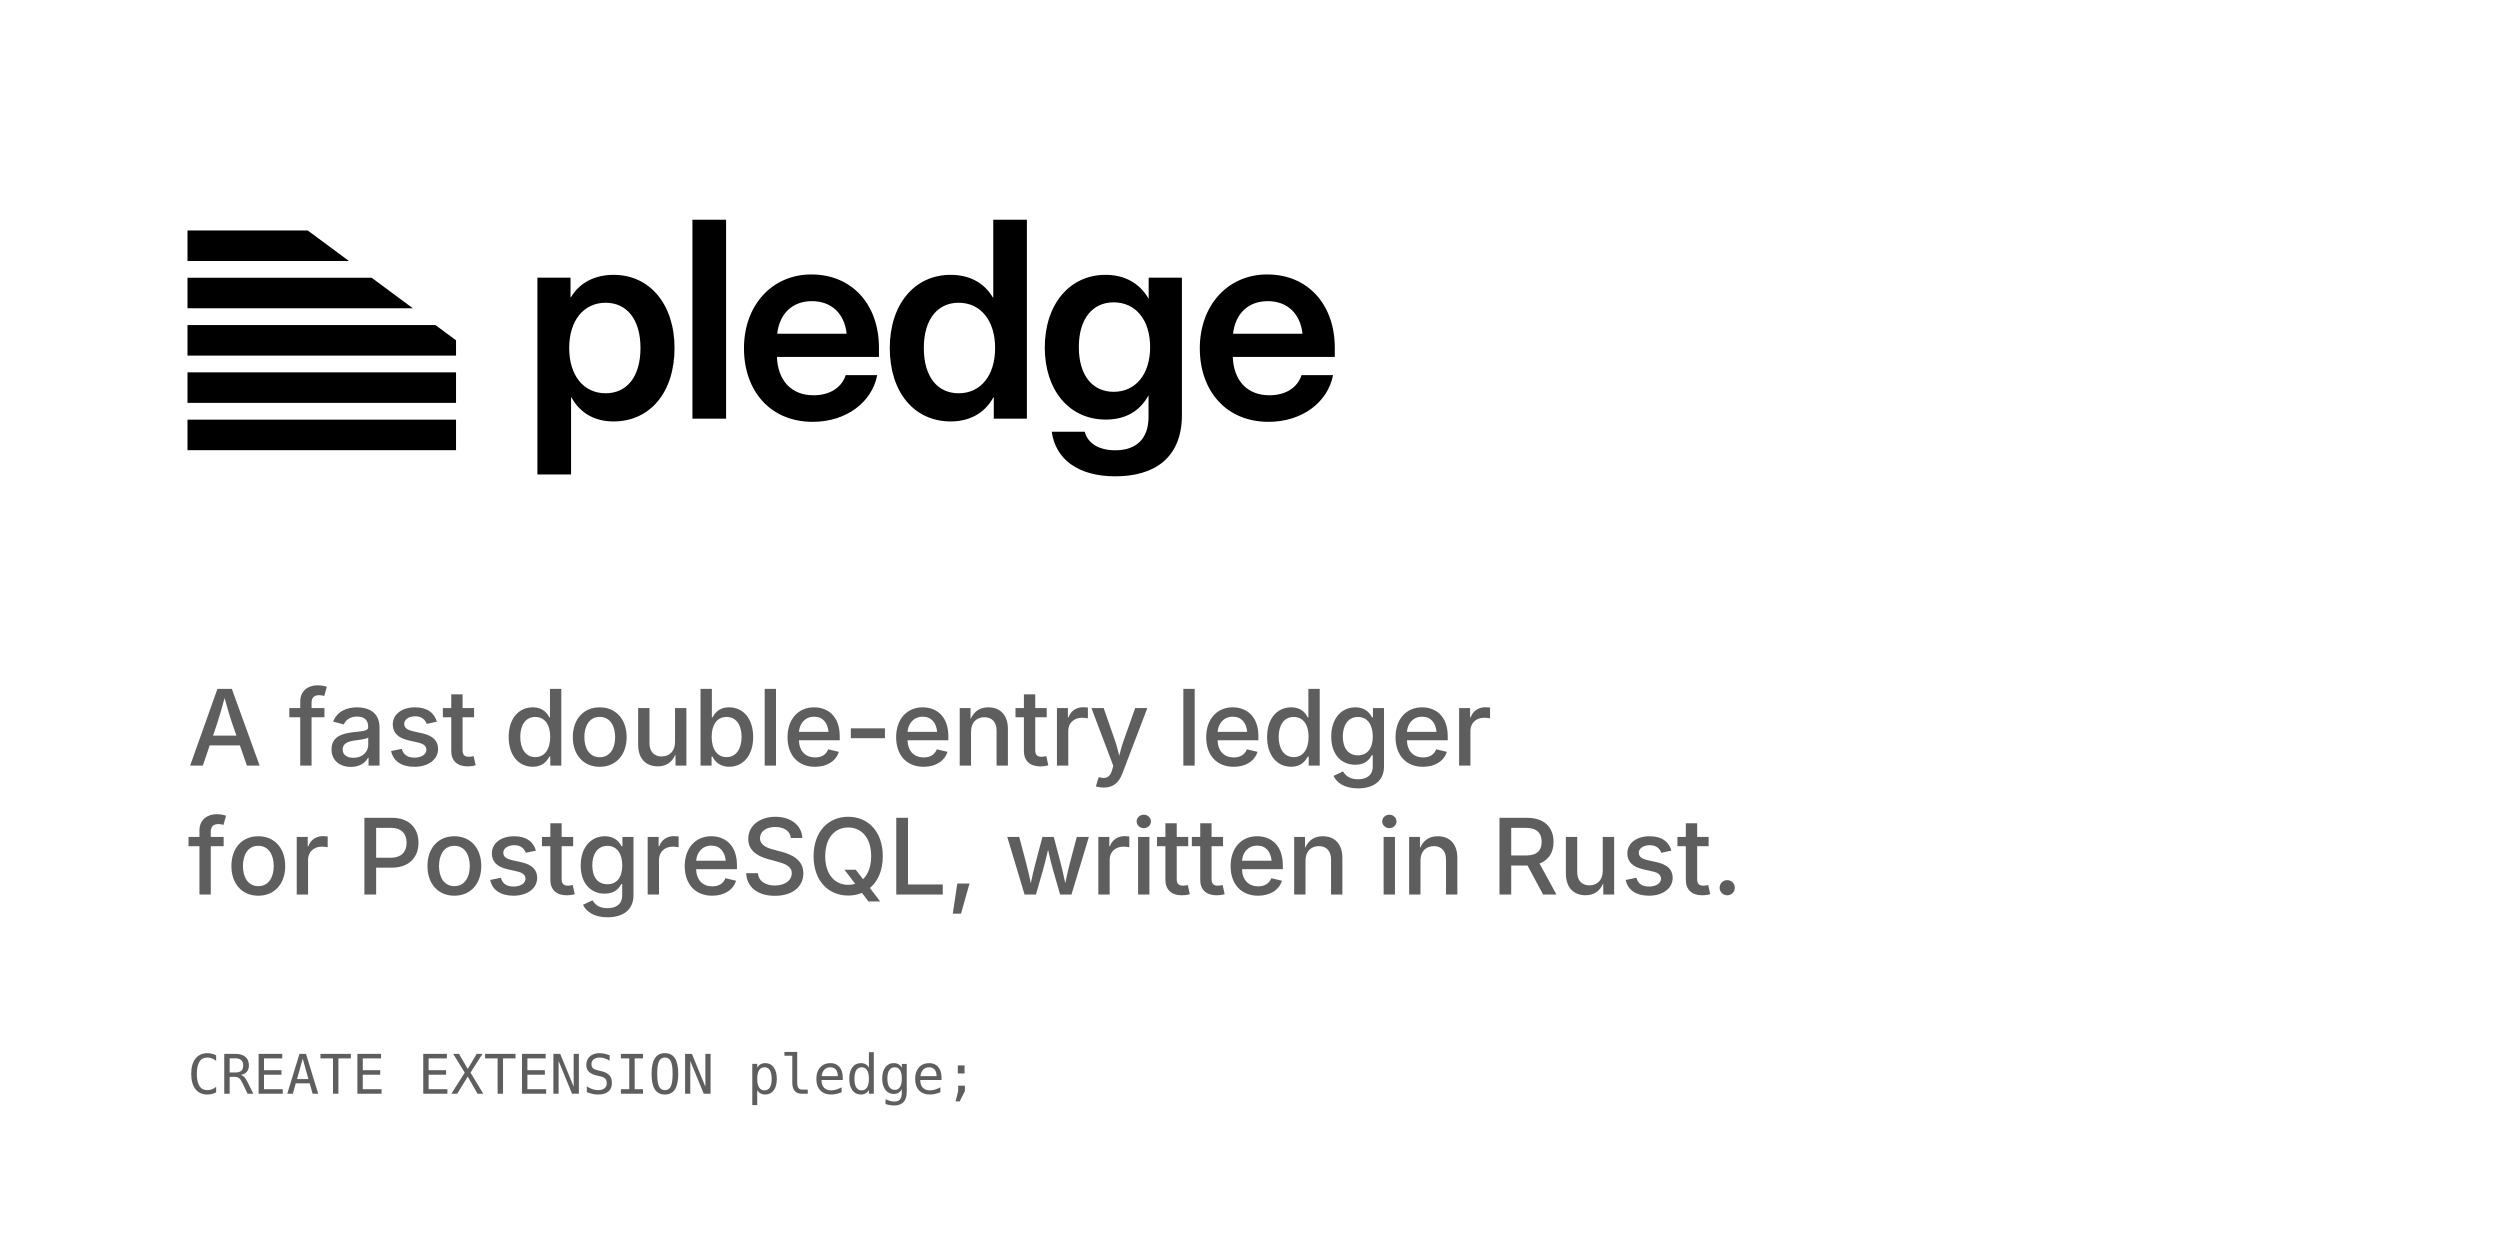
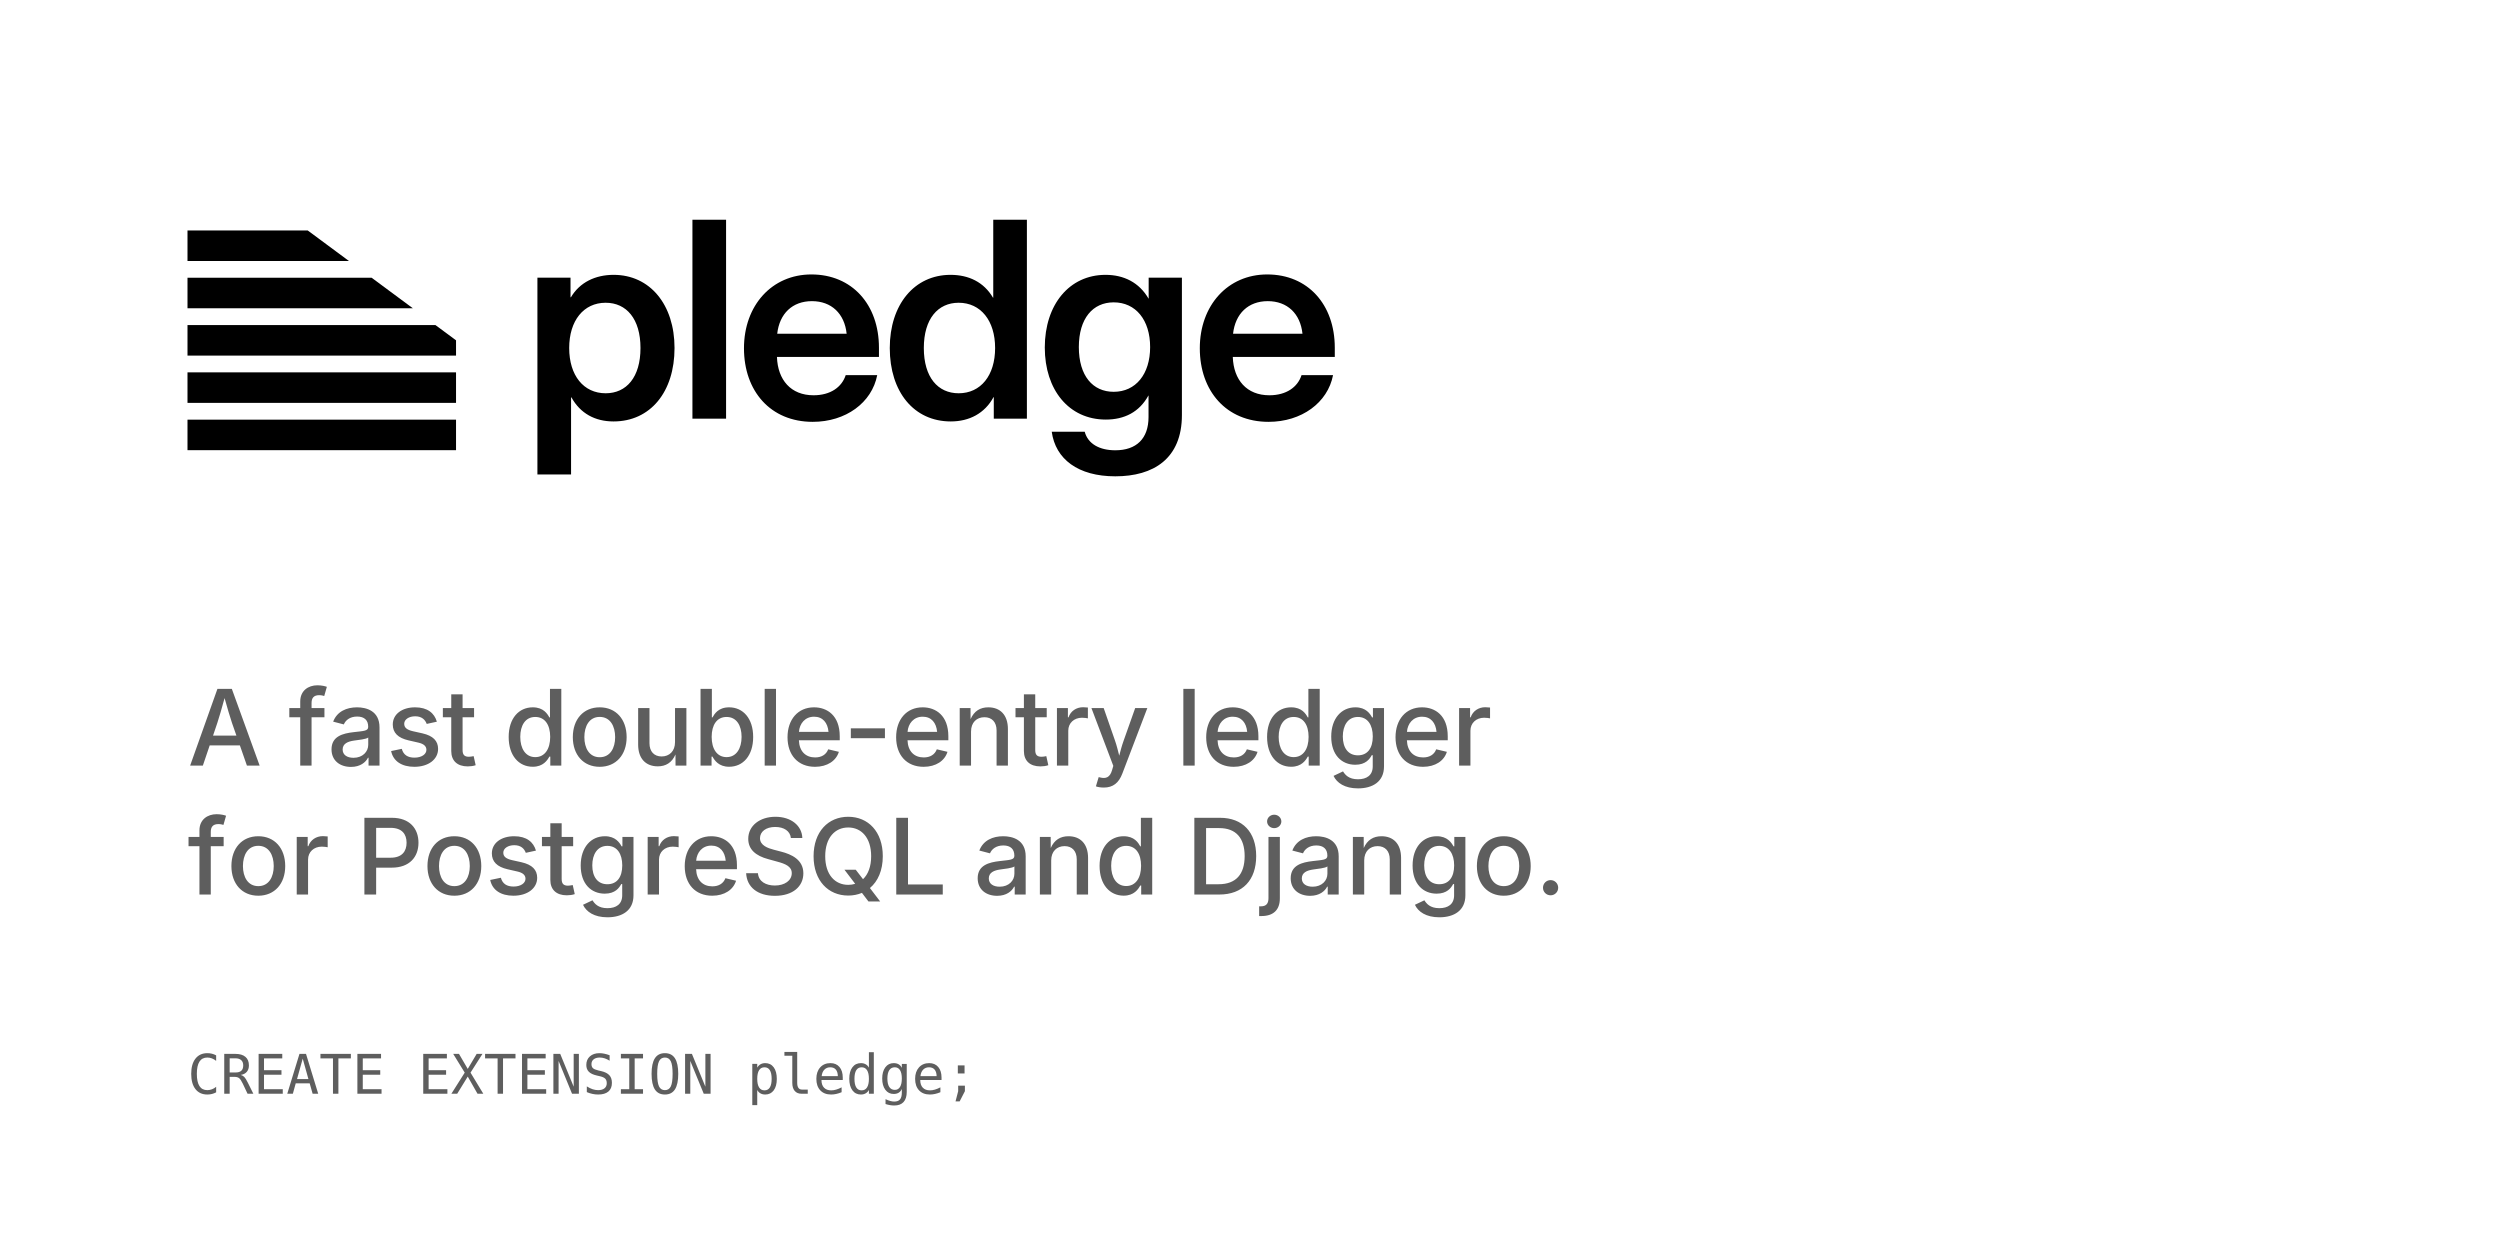
<svg xmlns="http://www.w3.org/2000/svg" viewBox="0 0 1280 640" width="1280" height="640">
  <rect width="1280" height="640" fill="#fff" />
  <g transform="translate(64.75 74.25) scale(0.7812)" fill="#000">
    <polygon points="40,56.0 118.8,56.0 145.8,76.0 40,76.0" />
    <polygon points="40,87.0 160.7,87.0 187.7,107.0 40,107.0" />
    <polygon points="40,118.0 202.5,118.0 216,128.0 216,138.0 40,138.0" />
    <polygon points="40,149.0 216.0,149.0 216.0,169.0 40,169.0" />
    <polygon points="40,180.0 216.0,180.0 216.0,200.0 40,200.0" />
  </g>
  <path fill="#000" d="M275.156 242.918H292.383V203.475H292.588C297.1 211.678 304.688 215.779 314.121 215.779C332.988 215.779 345.361 200.672 345.361 178.182C345.361 155.965 332.783 140.721 314.189 140.721C304.824 140.721 296.826 144.549 292.314 152.205H292.109V142.156H275.156ZM310.088 201.355C298.809 201.355 291.426 192.264 291.426 178.182C291.426 164.168 298.809 155.008 310.088 155.008C320.752 155.008 327.93 163.279 327.93 178.182C327.93 193.152 320.752 201.355 310.088 201.355Z M371.751 112.488H354.524V214.344H371.751Z M416.119 215.984C433.004 215.984 446.402 206.209 449.136 192.059H433.004C431.021 198.211 425.211 202.381 416.529 202.381C404.908 202.381 398.209 194.52 397.798 182.762H450.025V178.045C450.025 155.896 436.216 140.516 415.435 140.516C395.201 140.516 380.914 156.375 380.914 178.318C380.914 200.193 394.449 215.984 416.119 215.984ZM397.935 170.867C399.097 160.545 405.728 154.188 415.709 154.188C425.689 154.188 432.388 160.545 433.482 170.867Z M486.805 215.779C496.239 215.779 504.168 211.678 508.68 203.338H508.817V214.344H525.77V112.488H508.543V152.41H508.407C503.758 144.48 496.034 140.721 486.668 140.721C468.143 140.721 455.565 155.965 455.565 178.182C455.565 200.672 467.938 215.779 486.805 215.779ZM490.838 201.355C480.174 201.355 472.996 193.152 472.996 178.182C472.996 163.279 480.174 155.008 490.838 155.008C502.118 155.008 509.5 164.168 509.5 178.182C509.5 192.264 502.118 201.355 490.838 201.355Z M571.027 243.875C590.577 243.875 605.138 234.852 605.138 212.498V142.156H588.116V152.889H588.048C583.263 144.617 575.402 140.721 566.036 140.721C547.511 140.721 534.933 155.965 534.933 177.908C534.933 199.646 547.306 214.822 566.173 214.822C575.675 214.822 583.331 210.994 587.98 202.518H588.048V213.523C588.048 224.598 581.827 230.545 571.027 230.545C562.96 230.545 557.013 227.264 555.372 221.043H538.487C540.402 235.057 551.954 243.875 571.027 243.875ZM570.206 200.604C559.542 200.604 552.364 192.469 552.364 177.703C552.364 163.006 559.542 154.803 570.206 154.803C581.486 154.803 588.868 163.826 588.868 177.703C588.868 191.58 581.486 200.604 570.206 200.604Z M649.506 215.984C666.391 215.984 679.789 206.209 682.523 192.059H666.391C664.408 198.211 658.598 202.381 649.916 202.381C638.295 202.381 631.596 194.52 631.186 182.762H683.412V178.045C683.412 155.896 669.604 140.516 648.822 140.516C628.588 140.516 614.301 156.375 614.301 178.318C614.301 200.193 627.836 215.984 649.506 215.984ZM631.322 170.867C632.484 160.545 639.115 154.188 649.096 154.188C659.076 154.188 665.775 160.545 666.869 170.867Z" />
-   <path fill="#5e5e5e" d="M97.345 392.0H103.857L107.364 381.638H122.815L126.428 392.0H132.94L118.702 352.713H111.319ZM109.078 376.628 111.267 370.142C112.242 367.136 113.455 363.049 114.984 357.433C116.54 362.996 117.727 367.004 118.781 370.142L121.049 376.628Z  M166.111 362.521H159.52V359.938C159.52 357.354 160.653 355.93 163.422 355.93C164.635 355.93 165.452 356.193 166.006 356.352L167.351 351.658C166.56 351.368 164.819 350.867 162.499 350.867C157.832 350.867 153.719 353.636 153.719 359.146V362.521H148.129V367.241H153.719V392.0H159.52V367.241H166.111Z M179.704 392.659C184.477 392.659 187.272 390.26 188.405 387.966H188.695V392.0H194.312V372.436C194.312 363.919 187.535 362.152 182.789 362.152C177.542 362.152 172.585 364.209 170.581 369.482L176.039 370.906C176.857 368.902 179.019 366.872 182.868 366.872C186.56 366.872 188.511 368.771 188.511 372.04V372.198C188.511 374.281 186.27 374.255 181.075 374.861C175.512 375.494 169.737 376.971 169.737 383.668C169.737 389.469 174.088 392.659 179.704 392.659ZM180.996 387.992C177.753 387.992 175.433 386.542 175.433 383.747C175.433 380.715 178.122 379.607 181.392 379.159C183.185 378.922 187.667 378.447 188.537 377.604V381.374C188.537 384.828 185.716 387.992 180.996 387.992Z M212.15 392.606C219.348 392.606 224.305 388.81 224.305 383.431C224.305 379.344 221.721 376.707 216.263 375.468L211.517 374.413C208.274 373.675 206.955 372.515 206.955 370.563C206.955 368.349 209.381 366.74 212.571 366.74C216.052 366.74 217.713 368.586 218.478 370.643L223.672 369.509C222.406 365.132 218.9 362.152 212.519 362.152C205.848 362.152 201.102 365.659 201.102 370.933C201.102 375.151 203.738 377.841 209.223 379.08L214.18 380.214C216.975 380.847 218.319 382.06 218.319 383.932C218.319 386.12 215.946 387.913 212.202 387.913C208.775 387.913 206.533 386.489 205.716 383.404L200.258 384.538C201.313 389.759 205.742 392.606 212.15 392.606Z M242.723 362.521H236.843V355.508H231.042V362.521H226.744V367.241H231.042V384.512C231.042 389.521 234.127 392.396 239.48 392.396C240.824 392.396 242.301 392.211 243.54 391.789L242.512 387.148C241.8 387.307 240.666 387.465 240.06 387.465C237.766 387.465 236.843 386.41 236.843 384.037V367.241H242.723Z  M272.783 392.58C278.109 392.58 280.244 389.258 281.273 387.386H281.747V392.0H287.39V352.713H281.589V367.32H281.273C280.271 365.501 278.267 362.152 272.783 362.152C265.69 362.152 260.443 367.742 260.443 377.34C260.443 386.858 265.611 392.58 272.783 392.58ZM274.048 387.649C269.012 387.649 266.375 383.141 266.375 377.287C266.375 371.486 268.933 367.083 274.048 367.083C279.032 367.083 281.695 371.17 281.695 377.287C281.695 383.431 278.979 387.649 274.048 387.649Z M307.047 392.606C315.353 392.606 320.837 386.516 320.837 377.419C320.837 368.243 315.353 362.152 307.047 362.152C298.742 362.152 293.284 368.243 293.284 377.419C293.284 386.516 298.742 392.606 307.047 392.606ZM307.047 387.702C301.721 387.702 299.19 383.009 299.19 377.419C299.19 371.75 301.721 367.057 307.047 367.057C312.426 367.057 314.957 371.776 314.957 377.419C314.957 383.009 312.426 387.702 307.047 387.702Z M336.777 392.369C340.837 392.369 344.001 390.55 345.847 386.278L345.873 392.0H351.437V362.521H345.61V379.977C345.61 384.644 342.683 387.307 338.754 387.307C334.905 387.307 332.532 384.775 332.532 380.53V362.521H326.731V381.242C326.731 388.52 330.765 392.369 336.777 392.369Z M373.309 392.58C380.481 392.58 385.622 386.858 385.622 377.34C385.622 367.742 380.375 362.152 373.309 362.152C367.798 362.152 365.821 365.501 364.792 367.32H364.476V352.713H358.675V392.0H364.318V387.386H364.792C365.821 389.258 367.956 392.58 373.309 392.58ZM372.017 387.649C367.113 387.649 364.371 383.431 364.371 377.287C364.371 371.17 367.034 367.083 372.017 367.083C377.132 367.083 379.69 371.486 379.69 377.287C379.69 383.141 377.053 387.649 372.017 387.649Z M397.317 352.713H391.516V392.0H397.317Z M417.291 392.606C423.592 392.606 428.101 389.521 429.499 384.934L424.041 383.642C423.012 386.384 420.586 387.808 417.343 387.808C412.518 387.808 409.249 384.723 409.038 379.027H429.947V376.971C429.947 366.345 423.513 362.152 416.79 362.152C408.537 362.152 403.21 368.401 403.21 377.472C403.21 386.621 408.589 392.606 417.291 392.606ZM409.064 374.703C409.38 370.458 412.175 366.951 416.816 366.951C421.272 366.951 423.777 370.062 424.199 374.703Z M453.084 372.91H435.629V377.946H453.084Z M472.9 392.606C479.202 392.606 483.711 389.521 485.108 384.934L479.65 383.642C478.622 386.384 476.196 387.808 472.953 387.808C468.128 387.808 464.858 384.723 464.647 379.027H485.556V376.971C485.556 366.345 479.123 362.152 472.399 362.152C464.146 362.152 458.82 368.401 458.82 377.472C458.82 386.621 464.199 392.606 472.9 392.606ZM464.673 374.703C464.99 370.458 467.785 366.951 472.425 366.951C476.881 366.951 479.386 370.062 479.808 374.703Z M497.171 374.545C497.171 369.878 500.072 367.215 504.027 367.215C507.877 367.215 510.25 369.746 510.25 373.991V392.0H516.05V373.279C516.05 366.002 512.043 362.152 506.031 362.152C501.865 362.152 498.78 364.024 496.934 368.19L496.908 362.521H491.371V392.0H497.171Z M535.919 362.521H530.039V355.508H524.238V362.521H519.94V367.241H524.238V384.512C524.238 389.521 527.323 392.396 532.675 392.396C534.02 392.396 535.497 392.211 536.736 391.789L535.708 387.148C534.996 387.307 533.862 387.465 533.256 387.465C530.962 387.465 530.039 386.41 530.039 384.037V367.241H535.919Z M541.153 392.0H546.954V374.097C546.954 370.221 549.907 367.479 553.967 367.479C555.18 367.479 556.578 367.689 557 367.795V362.258C556.393 362.179 555.286 362.1 554.548 362.1C551.093 362.1 548.167 364.051 547.086 367.268H546.769V362.521H541.153Z M561.1 402.6C561.812 402.916 563.342 403.232 565.161 403.232C569.907 403.232 572.834 400.807 574.627 396.087L587.441 362.521H581.218L575.286 379.265C574.363 381.822 573.704 384.38 573.045 386.911C572.412 384.38 571.805 381.849 570.909 379.265L565.082 362.521H558.806L570.012 392.132L569.38 394.294C568.299 398.091 566.189 398.829 563.183 398.038L562.524 397.88Z  M611.674 352.713H605.873V392.0H611.674Z M631.647 392.606C637.949 392.606 642.458 389.521 643.855 384.934L638.397 383.642C637.369 386.384 634.943 387.808 631.7 387.808C626.875 387.808 623.605 384.723 623.394 379.027H644.304V376.971C644.304 366.345 637.87 362.152 631.146 362.152C622.893 362.152 617.567 368.401 617.567 377.472C617.567 386.621 622.946 392.606 631.647 392.606ZM623.421 374.703C623.737 370.458 626.532 366.951 631.173 366.951C635.629 366.951 638.134 370.062 638.556 374.703Z M661.087 392.58C666.413 392.58 668.549 389.258 669.577 387.386H670.052V392.0H675.694V352.713H669.893V367.32H669.577C668.575 365.501 666.571 362.152 661.087 362.152C653.994 362.152 648.747 367.742 648.747 377.34C648.747 386.858 653.915 392.58 661.087 392.58ZM662.352 387.649C657.316 387.649 654.68 383.141 654.68 377.287C654.68 371.486 657.237 367.083 662.352 367.083C667.336 367.083 669.999 371.17 669.999 377.287C669.999 383.431 667.283 387.649 662.352 387.649Z M695.299 403.654C702.84 403.654 708.614 400.174 708.614 392.422V362.521H702.945V367.32H702.523C701.495 365.475 699.412 362.152 693.98 362.152C686.888 362.152 681.588 367.742 681.588 377.155C681.588 386.568 686.967 391.552 693.901 391.552C699.28 391.552 701.31 388.572 702.339 386.647H702.84V392.396C702.84 396.931 699.755 398.987 695.272 398.987C690.526 398.987 688.681 396.641 687.626 394.953L682.774 397.247C684.435 400.807 688.47 403.654 695.299 403.654ZM695.246 386.727C690.184 386.727 687.52 382.824 687.52 377.076C687.52 371.46 690.104 367.083 695.246 367.083C700.229 367.083 702.866 371.17 702.866 377.076C702.866 383.114 700.15 386.727 695.246 386.727Z M728.588 392.606C734.89 392.606 739.398 389.521 740.796 384.934L735.338 383.642C734.31 386.384 731.884 387.808 728.641 387.808C723.815 387.808 720.546 384.723 720.335 379.027H741.244V376.971C741.244 366.345 734.811 362.152 728.087 362.152C719.834 362.152 714.508 368.401 714.508 377.472C714.508 386.621 719.887 392.606 728.588 392.606ZM720.361 374.703C720.678 370.458 723.473 366.951 728.113 366.951C732.569 366.951 735.074 370.062 735.496 374.703Z M747.059 392.0H752.859V374.097C752.859 370.221 755.813 367.479 759.873 367.479C761.086 367.479 762.483 367.689 762.905 367.795V362.258C762.299 362.179 761.191 362.1 760.453 362.1C756.999 362.1 754.072 364.051 752.991 367.268H752.675V362.521H747.059Z M114.51 428.521H107.918V425.938C107.918 423.354 109.052 421.93 111.82 421.93C113.033 421.93 113.851 422.193 114.404 422.352L115.749 417.658C114.958 417.368 113.218 416.867 110.897 416.867C106.23 416.867 102.117 419.636 102.117 425.146V428.521H96.527V433.241H102.117V458.0H107.918V433.241H114.51Z M132.242 458.606C140.548 458.606 146.032 452.516 146.032 443.419C146.032 434.243 140.548 428.152 132.242 428.152C123.937 428.152 118.479 434.243 118.479 443.419C118.479 452.516 123.937 458.606 132.242 458.606ZM132.242 453.702C126.916 453.702 124.385 449.009 124.385 443.419C124.385 437.75 126.916 433.057 132.242 433.057C137.621 433.057 140.152 437.776 140.152 443.419C140.152 449.009 137.621 453.702 132.242 453.702Z M151.926 458.0H157.727V440.097C157.727 436.221 160.68 433.479 164.74 433.479C165.953 433.479 167.351 433.689 167.773 433.795V428.258C167.166 428.179 166.059 428.1 165.32 428.1C161.866 428.1 158.94 430.051 157.858 433.268H157.542V428.521H151.926Z  M186.573 458.0H192.585V444.236H200.601C209.724 444.236 214.259 438.726 214.259 431.475C214.259 424.224 209.75 418.713 200.653 418.713H186.573ZM192.585 439.147V423.854H199.968C205.795 423.854 208.168 427.045 208.168 431.475C208.168 435.904 205.795 439.147 200.021 439.147Z M232.624 458.606C240.93 458.606 246.414 452.516 246.414 443.419C246.414 434.243 240.93 428.152 232.624 428.152C224.319 428.152 218.861 434.243 218.861 443.419C218.861 452.516 224.319 458.606 232.624 458.606ZM232.624 453.702C227.298 453.702 224.767 449.009 224.767 443.419C224.767 437.75 227.298 433.057 232.624 433.057C238.003 433.057 240.534 437.776 240.534 443.419C240.534 449.009 238.003 453.702 232.624 453.702Z M262.881 458.606C270.079 458.606 275.036 454.81 275.036 449.431C275.036 445.344 272.452 442.707 266.994 441.468L262.248 440.413C259.005 439.675 257.687 438.515 257.687 436.563C257.687 434.349 260.113 432.74 263.303 432.74C266.783 432.74 268.445 434.586 269.209 436.643L274.404 435.509C273.138 431.132 269.631 428.152 263.25 428.152C256.579 428.152 251.833 431.659 251.833 436.933C251.833 441.151 254.47 443.841 259.954 445.08L264.911 446.214C267.706 446.847 269.051 448.06 269.051 449.932C269.051 452.12 266.678 453.913 262.934 453.913C259.506 453.913 257.265 452.489 256.447 449.404L250.989 450.538C252.044 455.759 256.474 458.606 262.881 458.606Z M293.454 428.521H287.574V421.508H281.774V428.521H277.476V433.241H281.774V450.512C281.774 455.521 284.859 458.396 290.211 458.396C291.556 458.396 293.033 458.211 294.272 457.789L293.243 453.148C292.532 453.307 291.398 453.465 290.791 453.465C288.497 453.465 287.574 452.41 287.574 450.037V433.241H293.454Z M311.029 469.654C318.57 469.654 324.344 466.174 324.344 458.422V428.521H318.675V433.32H318.253C317.225 431.475 315.142 428.152 309.71 428.152C302.618 428.152 297.318 433.742 297.318 443.155C297.318 452.568 302.697 457.552 309.631 457.552C315.01 457.552 317.04 454.572 318.069 452.647H318.57V458.396C318.57 462.931 315.485 464.987 311.002 464.987C306.256 464.987 304.41 462.641 303.356 460.953L298.504 463.247C300.165 466.807 304.2 469.654 311.029 469.654ZM310.976 452.727C305.913 452.727 303.25 448.824 303.25 443.076C303.25 437.46 305.834 433.083 310.976 433.083C315.959 433.083 318.596 437.17 318.596 443.076C318.596 449.114 315.88 452.727 310.976 452.727Z M331.609 458.0H337.41V440.097C337.41 436.221 340.363 433.479 344.423 433.479C345.636 433.479 347.034 433.689 347.455 433.795V428.258C346.849 428.179 345.742 428.1 345.003 428.1C341.549 428.1 338.622 430.051 337.541 433.268H337.225V428.521H331.609Z M364.661 458.606C370.962 458.606 375.471 455.521 376.869 450.934L371.411 449.642C370.382 452.384 367.956 453.808 364.713 453.808C359.888 453.808 356.619 450.723 356.408 445.027H377.317V442.971C377.317 432.345 370.883 428.152 364.16 428.152C355.907 428.152 350.58 434.401 350.58 443.472C350.58 452.621 355.959 458.606 364.661 458.606ZM356.434 440.703C356.75 436.458 359.545 432.951 364.186 432.951C368.642 432.951 371.147 436.062 371.569 440.703Z M396.763 458.659C405.992 458.659 411.318 453.808 411.318 447.137C411.318 440.044 405.016 437.354 400.006 436.062L396.183 435.061C393.177 434.27 389.117 432.872 389.117 429.154C389.117 425.832 392.123 423.406 396.895 423.406C401.351 423.406 404.541 425.463 404.937 429.049H410.79C410.606 422.8 405.095 418.186 397.027 418.186C389.117 418.186 383.105 422.694 383.105 429.497C383.105 434.876 386.902 438.172 393.335 439.886L397.923 441.151C402.142 442.285 405.385 443.63 405.385 447.058C405.385 450.854 401.72 453.386 396.737 453.386C392.202 453.386 388.405 451.382 388.062 447.084H382.024C382.393 454.256 387.93 458.659 396.763 458.659Z M434.297 458.527C436.829 458.527 439.175 458.053 441.311 457.156L444.66 461.56H450.645L445.398 454.678C449.485 451.25 451.99 445.66 451.99 438.383C451.99 425.779 444.475 418.186 434.297 418.186C424.093 418.186 416.552 425.779 416.552 438.383C416.552 450.934 424.093 458.527 434.297 458.527ZM432.373 445.317 437.857 452.516C436.723 452.858 435.537 453.043 434.297 453.043C427.547 453.043 422.511 447.875 422.511 438.383C422.511 428.864 427.547 423.67 434.297 423.67C440.995 423.67 446.031 428.838 446.031 438.383C446.031 443.735 444.449 447.69 441.865 450.143L438.147 445.317Z M458.885 458.0H482.695V452.832H464.897V418.713H458.885Z M487.824 467.782H492.043L496.393 452.357H490.144Z  M524.581 458.0H530.408L534.047 445.317C534.917 442.285 535.76 438.673 536.604 435.14C537.422 438.673 538.239 442.232 539.135 445.317L542.774 458.0H548.601L557.487 428.521H551.317L548.074 440.729C547.23 443.999 546.307 447.717 545.411 452.173C544.514 447.69 543.565 443.946 542.748 440.729L539.531 428.521H533.73L530.487 440.729C529.617 444.025 528.668 447.796 527.771 452.226C526.875 447.638 525.899 443.894 525.082 440.729L521.839 428.521H515.721Z M562.352 458.0H568.153V440.097C568.153 436.221 571.106 433.479 575.167 433.479C576.38 433.479 577.777 433.689 578.199 433.795V428.258C577.592 428.179 576.485 428.1 575.747 428.1C572.293 428.1 569.366 430.051 568.285 433.268H567.968V428.521H562.352Z M582.695 458.0H588.496V428.521H582.695ZM585.622 424.013C587.626 424.013 589.287 422.483 589.287 420.585C589.287 418.66 587.626 417.131 585.622 417.131C583.618 417.131 581.957 418.66 581.957 420.585C581.957 422.483 583.618 424.013 585.622 424.013Z M608.364 428.521H602.484V421.508H596.683V428.521H592.386V433.241H596.683V450.512C596.683 455.521 599.768 458.396 605.121 458.396C606.466 458.396 607.942 458.211 609.181 457.789L608.153 453.148C607.441 453.307 606.307 453.465 605.701 453.465C603.407 453.465 602.484 452.41 602.484 450.037V433.241H608.364Z M626.202 428.521H620.322V421.508H614.521V428.521H610.223V433.241H614.521V450.512C614.521 455.521 617.606 458.396 622.959 458.396C624.304 458.396 625.78 458.211 627.019 457.789L625.991 453.148C625.279 453.307 624.145 453.465 623.539 453.465C621.245 453.465 620.322 452.41 620.322 450.037V433.241H626.202Z M644.145 458.606C650.447 458.606 654.956 455.521 656.353 450.934L650.895 449.642C649.867 452.384 647.441 453.808 644.198 453.808C639.373 453.808 636.103 450.723 635.892 445.027H656.802V442.971C656.802 432.345 650.368 428.152 643.644 428.152C635.391 428.152 630.065 434.401 630.065 443.472C630.065 452.621 635.444 458.606 644.145 458.606ZM635.919 440.703C636.235 436.458 639.03 432.951 643.671 432.951C648.127 432.951 650.632 436.062 651.054 440.703Z M668.417 440.545C668.417 435.878 671.317 433.215 675.272 433.215C679.122 433.215 681.495 435.746 681.495 439.991V458.0H687.296V439.279C687.296 432.002 683.288 428.152 677.276 428.152C673.11 428.152 670.025 430.024 668.18 434.19L668.153 428.521H662.616V458.0H668.417Z  M708.417 458.0H714.218V428.521H708.417ZM711.344 424.013C713.348 424.013 715.009 422.483 715.009 420.585C715.009 418.66 713.348 417.131 711.344 417.131C709.34 417.131 707.679 418.66 707.679 420.585C707.679 422.483 709.34 424.013 711.344 424.013Z M727.283 440.545C727.283 435.878 730.184 433.215 734.139 433.215C737.988 433.215 740.361 435.746 740.361 439.991V458.0H746.162V439.279C746.162 432.002 742.154 428.152 736.143 428.152C731.977 428.152 728.892 430.024 727.046 434.19L727.02 428.521H721.482V458.0H727.283Z  M767.732 458.0H773.743V443.155H781.759C781.864 443.155 781.996 443.155 782.102 443.155L790.065 458.0H796.894L788.245 442.127C793.018 440.334 795.417 436.326 795.417 431.053C795.417 423.802 790.908 418.713 781.812 418.713H767.732ZM773.743 438.014V423.854H781.126C786.927 423.854 789.326 426.623 789.326 431.053C789.326 435.456 786.927 438.014 781.179 438.014Z M811.778 458.369C815.839 458.369 819.003 456.55 820.849 452.278L820.875 458.0H826.439V428.521H820.611V445.977C820.611 450.644 817.685 453.307 813.756 453.307C809.906 453.307 807.533 450.775 807.533 446.53V428.521H801.733V447.242C801.733 454.52 805.767 458.369 811.778 458.369Z M844.25 458.606C851.448 458.606 856.405 454.81 856.405 449.431C856.405 445.344 853.821 442.707 848.363 441.468L843.617 440.413C840.374 439.675 839.056 438.515 839.056 436.563C839.056 434.349 841.482 432.74 844.672 432.74C848.153 432.74 849.814 434.586 850.578 436.643L855.773 435.509C854.507 431.132 851 428.152 844.619 428.152C837.948 428.152 833.202 431.659 833.202 436.933C833.202 441.151 835.839 443.841 841.323 445.08L846.28 446.214C849.075 446.847 850.42 448.06 850.42 449.932C850.42 452.12 848.047 453.913 844.303 453.913C840.875 453.913 838.634 452.489 837.817 449.404L832.359 450.538C833.413 455.759 837.843 458.606 844.25 458.606Z M874.823 428.521H868.944V421.508H863.143V428.521H858.845V433.241H863.143V450.512C863.143 455.521 866.228 458.396 871.58 458.396C872.925 458.396 874.402 458.211 875.641 457.789L874.613 453.148C873.901 453.307 872.767 453.465 872.16 453.465C869.866 453.465 868.944 452.41 868.944 450.037V433.241H874.823Z M884.356 458.396C886.518 458.396 888.232 456.682 888.232 454.52C888.232 452.331 886.518 450.617 884.356 450.617C882.167 450.617 880.453 452.331 880.453 454.52C880.453 456.682 882.167 458.396 884.356 458.396Z" />
+   <path fill="#5e5e5e" d="M97.345 392.0H103.857L107.364 381.638H122.815L126.428 392.0H132.94L118.702 352.713H111.319ZM109.078 376.628 111.267 370.142C112.242 367.136 113.455 363.049 114.984 357.433C116.54 362.996 117.727 367.004 118.781 370.142L121.049 376.628Z  M166.111 362.521H159.52V359.938C159.52 357.354 160.653 355.93 163.422 355.93C164.635 355.93 165.452 356.193 166.006 356.352L167.351 351.658C166.56 351.368 164.819 350.867 162.499 350.867C157.832 350.867 153.719 353.636 153.719 359.146V362.521H148.129V367.241H153.719V392.0H159.52V367.241H166.111Z M179.704 392.659C184.477 392.659 187.272 390.26 188.405 387.966H188.695V392.0H194.312V372.436C194.312 363.919 187.535 362.152 182.789 362.152C177.542 362.152 172.585 364.209 170.581 369.482L176.039 370.906C176.857 368.902 179.019 366.872 182.868 366.872C186.56 366.872 188.511 368.771 188.511 372.04V372.198C188.511 374.281 186.27 374.255 181.075 374.861C175.512 375.494 169.737 376.971 169.737 383.668C169.737 389.469 174.088 392.659 179.704 392.659ZM180.996 387.992C177.753 387.992 175.433 386.542 175.433 383.747C175.433 380.715 178.122 379.607 181.392 379.159C183.185 378.922 187.667 378.447 188.537 377.604V381.374C188.537 384.828 185.716 387.992 180.996 387.992Z M212.15 392.606C219.348 392.606 224.305 388.81 224.305 383.431C224.305 379.344 221.721 376.707 216.263 375.468L211.517 374.413C208.274 373.675 206.955 372.515 206.955 370.563C206.955 368.349 209.381 366.74 212.571 366.74C216.052 366.74 217.713 368.586 218.478 370.643L223.672 369.509C222.406 365.132 218.9 362.152 212.519 362.152C205.848 362.152 201.102 365.659 201.102 370.933C201.102 375.151 203.738 377.841 209.223 379.08L214.18 380.214C216.975 380.847 218.319 382.06 218.319 383.932C218.319 386.12 215.946 387.913 212.202 387.913C208.775 387.913 206.533 386.489 205.716 383.404L200.258 384.538C201.313 389.759 205.742 392.606 212.15 392.606Z M242.723 362.521H236.843V355.508H231.042V362.521H226.744V367.241H231.042V384.512C231.042 389.521 234.127 392.396 239.48 392.396C240.824 392.396 242.301 392.211 243.54 391.789L242.512 387.148C241.8 387.307 240.666 387.465 240.06 387.465C237.766 387.465 236.843 386.41 236.843 384.037V367.241H242.723Z  M272.783 392.58C278.109 392.58 280.244 389.258 281.273 387.386H281.747V392.0H287.39V352.713H281.589V367.32H281.273C280.271 365.501 278.267 362.152 272.783 362.152C265.69 362.152 260.443 367.742 260.443 377.34C260.443 386.858 265.611 392.58 272.783 392.58ZM274.048 387.649C269.012 387.649 266.375 383.141 266.375 377.287C266.375 371.486 268.933 367.083 274.048 367.083C279.032 367.083 281.695 371.17 281.695 377.287C281.695 383.431 278.979 387.649 274.048 387.649Z M307.047 392.606C315.353 392.606 320.837 386.516 320.837 377.419C320.837 368.243 315.353 362.152 307.047 362.152C298.742 362.152 293.284 368.243 293.284 377.419C293.284 386.516 298.742 392.606 307.047 392.606ZM307.047 387.702C301.721 387.702 299.19 383.009 299.19 377.419C299.19 371.75 301.721 367.057 307.047 367.057C312.426 367.057 314.957 371.776 314.957 377.419C314.957 383.009 312.426 387.702 307.047 387.702Z M336.777 392.369C340.837 392.369 344.001 390.55 345.847 386.278L345.873 392.0H351.437V362.521H345.61V379.977C345.61 384.644 342.683 387.307 338.754 387.307C334.905 387.307 332.532 384.775 332.532 380.53V362.521H326.731V381.242C326.731 388.52 330.765 392.369 336.777 392.369Z M373.309 392.58C380.481 392.58 385.622 386.858 385.622 377.34C385.622 367.742 380.375 362.152 373.309 362.152C367.798 362.152 365.821 365.501 364.792 367.32H364.476V352.713H358.675V392.0H364.318V387.386H364.792C365.821 389.258 367.956 392.58 373.309 392.58ZM372.017 387.649C367.113 387.649 364.371 383.431 364.371 377.287C364.371 371.17 367.034 367.083 372.017 367.083C377.132 367.083 379.69 371.486 379.69 377.287C379.69 383.141 377.053 387.649 372.017 387.649Z M397.317 352.713H391.516V392.0H397.317Z M417.291 392.606C423.592 392.606 428.101 389.521 429.499 384.934L424.041 383.642C423.012 386.384 420.586 387.808 417.343 387.808C412.518 387.808 409.249 384.723 409.038 379.027H429.947V376.971C429.947 366.345 423.513 362.152 416.79 362.152C408.537 362.152 403.21 368.401 403.21 377.472C403.21 386.621 408.589 392.606 417.291 392.606ZM409.064 374.703C409.38 370.458 412.175 366.951 416.816 366.951C421.272 366.951 423.777 370.062 424.199 374.703Z M453.084 372.91H435.629V377.946H453.084Z M472.9 392.606C479.202 392.606 483.711 389.521 485.108 384.934L479.65 383.642C478.622 386.384 476.196 387.808 472.953 387.808C468.128 387.808 464.858 384.723 464.647 379.027H485.556V376.971C485.556 366.345 479.123 362.152 472.399 362.152C464.146 362.152 458.82 368.401 458.82 377.472C458.82 386.621 464.199 392.606 472.9 392.606ZM464.673 374.703C464.99 370.458 467.785 366.951 472.425 366.951C476.881 366.951 479.386 370.062 479.808 374.703Z M497.171 374.545C497.171 369.878 500.072 367.215 504.027 367.215C507.877 367.215 510.25 369.746 510.25 373.991V392.0H516.05V373.279C516.05 366.002 512.043 362.152 506.031 362.152C501.865 362.152 498.78 364.024 496.934 368.19L496.908 362.521H491.371V392.0H497.171Z M535.919 362.521H530.039V355.508H524.238V362.521H519.94V367.241H524.238V384.512C524.238 389.521 527.323 392.396 532.675 392.396C534.02 392.396 535.497 392.211 536.736 391.789L535.708 387.148C534.996 387.307 533.862 387.465 533.256 387.465C530.962 387.465 530.039 386.41 530.039 384.037V367.241H535.919Z M541.153 392.0H546.954V374.097C546.954 370.221 549.907 367.479 553.967 367.479C555.18 367.479 556.578 367.689 557 367.795V362.258C556.393 362.179 555.286 362.1 554.548 362.1C551.093 362.1 548.167 364.051 547.086 367.268H546.769V362.521H541.153Z M561.1 402.6C561.812 402.916 563.342 403.232 565.161 403.232C569.907 403.232 572.834 400.807 574.627 396.087L587.441 362.521H581.218L575.286 379.265C574.363 381.822 573.704 384.38 573.045 386.911C572.412 384.38 571.805 381.849 570.909 379.265L565.082 362.521H558.806L570.012 392.132L569.38 394.294C568.299 398.091 566.189 398.829 563.183 398.038L562.524 397.88Z  M611.674 352.713H605.873V392.0H611.674Z M631.647 392.606C637.949 392.606 642.458 389.521 643.855 384.934L638.397 383.642C637.369 386.384 634.943 387.808 631.7 387.808C626.875 387.808 623.605 384.723 623.394 379.027H644.304V376.971C644.304 366.345 637.87 362.152 631.146 362.152C622.893 362.152 617.567 368.401 617.567 377.472C617.567 386.621 622.946 392.606 631.647 392.606ZM623.421 374.703C623.737 370.458 626.532 366.951 631.173 366.951C635.629 366.951 638.134 370.062 638.556 374.703Z M661.087 392.58C666.413 392.58 668.549 389.258 669.577 387.386H670.052V392.0H675.694V352.713H669.893V367.32H669.577C668.575 365.501 666.571 362.152 661.087 362.152C653.994 362.152 648.747 367.742 648.747 377.34C648.747 386.858 653.915 392.58 661.087 392.58ZM662.352 387.649C657.316 387.649 654.68 383.141 654.68 377.287C654.68 371.486 657.237 367.083 662.352 367.083C667.336 367.083 669.999 371.17 669.999 377.287C669.999 383.431 667.283 387.649 662.352 387.649Z M695.299 403.654C702.84 403.654 708.614 400.174 708.614 392.422V362.521H702.945V367.32H702.523C701.495 365.475 699.412 362.152 693.98 362.152C686.888 362.152 681.588 367.742 681.588 377.155C681.588 386.568 686.967 391.552 693.901 391.552C699.28 391.552 701.31 388.572 702.339 386.647H702.84V392.396C702.84 396.931 699.755 398.987 695.272 398.987C690.526 398.987 688.681 396.641 687.626 394.953L682.774 397.247C684.435 400.807 688.47 403.654 695.299 403.654ZM695.246 386.727C690.184 386.727 687.52 382.824 687.52 377.076C687.52 371.46 690.104 367.083 695.246 367.083C700.229 367.083 702.866 371.17 702.866 377.076C702.866 383.114 700.15 386.727 695.246 386.727Z M728.588 392.606C734.89 392.606 739.398 389.521 740.796 384.934L735.338 383.642C734.31 386.384 731.884 387.808 728.641 387.808C723.815 387.808 720.546 384.723 720.335 379.027H741.244V376.971C741.244 366.345 734.811 362.152 728.087 362.152C719.834 362.152 714.508 368.401 714.508 377.472C714.508 386.621 719.887 392.606 728.588 392.606ZM720.361 374.703C720.678 370.458 723.473 366.951 728.113 366.951C732.569 366.951 735.074 370.062 735.496 374.703Z M747.059 392.0H752.859V374.097C752.859 370.221 755.813 367.479 759.873 367.479C761.086 367.479 762.483 367.689 762.905 367.795V362.258C762.299 362.179 761.191 362.1 760.453 362.1C756.999 362.1 754.072 364.051 752.991 367.268H752.675V362.521H747.059Z M114.51 428.521H107.918V425.938C107.918 423.354 109.052 421.93 111.82 421.93C113.033 421.93 113.851 422.193 114.404 422.352L115.749 417.658C114.958 417.368 113.218 416.867 110.897 416.867C106.23 416.867 102.117 419.636 102.117 425.146V428.521H96.527V433.241H102.117V458.0H107.918V433.241H114.51Z M132.242 458.606C140.548 458.606 146.032 452.516 146.032 443.419C146.032 434.243 140.548 428.152 132.242 428.152C123.937 428.152 118.479 434.243 118.479 443.419C118.479 452.516 123.937 458.606 132.242 458.606ZM132.242 453.702C126.916 453.702 124.385 449.009 124.385 443.419C124.385 437.75 126.916 433.057 132.242 433.057C137.621 433.057 140.152 437.776 140.152 443.419C140.152 449.009 137.621 453.702 132.242 453.702Z M151.926 458.0H157.727V440.097C157.727 436.221 160.68 433.479 164.74 433.479C165.953 433.479 167.351 433.689 167.773 433.795V428.258C167.166 428.179 166.059 428.1 165.32 428.1C161.866 428.1 158.94 430.051 157.858 433.268H157.542V428.521H151.926Z  M186.573 458.0H192.585V444.236H200.601C209.724 444.236 214.259 438.726 214.259 431.475C214.259 424.224 209.75 418.713 200.653 418.713H186.573ZM192.585 439.147V423.854H199.968C205.795 423.854 208.168 427.045 208.168 431.475C208.168 435.904 205.795 439.147 200.021 439.147Z M232.624 458.606C240.93 458.606 246.414 452.516 246.414 443.419C246.414 434.243 240.93 428.152 232.624 428.152C224.319 428.152 218.861 434.243 218.861 443.419C218.861 452.516 224.319 458.606 232.624 458.606ZM232.624 453.702C227.298 453.702 224.767 449.009 224.767 443.419C224.767 437.75 227.298 433.057 232.624 433.057C238.003 433.057 240.534 437.776 240.534 443.419C240.534 449.009 238.003 453.702 232.624 453.702Z M262.881 458.606C270.079 458.606 275.036 454.81 275.036 449.431C275.036 445.344 272.452 442.707 266.994 441.468L262.248 440.413C259.005 439.675 257.687 438.515 257.687 436.563C257.687 434.349 260.113 432.74 263.303 432.74C266.783 432.74 268.445 434.586 269.209 436.643L274.404 435.509C273.138 431.132 269.631 428.152 263.25 428.152C256.579 428.152 251.833 431.659 251.833 436.933C251.833 441.151 254.47 443.841 259.954 445.08L264.911 446.214C267.706 446.847 269.051 448.06 269.051 449.932C269.051 452.12 266.678 453.913 262.934 453.913C259.506 453.913 257.265 452.489 256.447 449.404L250.989 450.538C252.044 455.759 256.474 458.606 262.881 458.606Z M293.454 428.521H287.574V421.508H281.774V428.521H277.476V433.241H281.774V450.512C281.774 455.521 284.859 458.396 290.211 458.396C291.556 458.396 293.033 458.211 294.272 457.789L293.243 453.148C292.532 453.307 291.398 453.465 290.791 453.465C288.497 453.465 287.574 452.41 287.574 450.037V433.241H293.454Z M311.029 469.654C318.57 469.654 324.344 466.174 324.344 458.422V428.521H318.675V433.32H318.253C317.225 431.475 315.142 428.152 309.71 428.152C302.618 428.152 297.318 433.742 297.318 443.155C297.318 452.568 302.697 457.552 309.631 457.552C315.01 457.552 317.04 454.572 318.069 452.647H318.57V458.396C318.57 462.931 315.485 464.987 311.002 464.987C306.256 464.987 304.41 462.641 303.356 460.953L298.504 463.247C300.165 466.807 304.2 469.654 311.029 469.654ZM310.976 452.727C305.913 452.727 303.25 448.824 303.25 443.076C303.25 437.46 305.834 433.083 310.976 433.083C315.959 433.083 318.596 437.17 318.596 443.076C318.596 449.114 315.88 452.727 310.976 452.727Z M331.609 458.0H337.41V440.097C337.41 436.221 340.363 433.479 344.423 433.479C345.636 433.479 347.034 433.689 347.455 433.795V428.258C346.849 428.179 345.742 428.1 345.003 428.1C341.549 428.1 338.622 430.051 337.541 433.268H337.225V428.521H331.609Z M364.661 458.606C370.962 458.606 375.471 455.521 376.869 450.934L371.411 449.642C370.382 452.384 367.956 453.808 364.713 453.808C359.888 453.808 356.619 450.723 356.408 445.027H377.317V442.971C377.317 432.345 370.883 428.152 364.16 428.152C355.907 428.152 350.58 434.401 350.58 443.472C350.58 452.621 355.959 458.606 364.661 458.606ZM356.434 440.703C356.75 436.458 359.545 432.951 364.186 432.951C368.642 432.951 371.147 436.062 371.569 440.703Z M396.763 458.659C405.992 458.659 411.318 453.808 411.318 447.137C411.318 440.044 405.016 437.354 400.006 436.062L396.183 435.061C393.177 434.27 389.117 432.872 389.117 429.154C389.117 425.832 392.123 423.406 396.895 423.406C401.351 423.406 404.541 425.463 404.937 429.049H410.79C410.606 422.8 405.095 418.186 397.027 418.186C389.117 418.186 383.105 422.694 383.105 429.497C383.105 434.876 386.902 438.172 393.335 439.886L397.923 441.151C402.142 442.285 405.385 443.63 405.385 447.058C405.385 450.854 401.72 453.386 396.737 453.386C392.202 453.386 388.405 451.382 388.062 447.084H382.024C382.393 454.256 387.93 458.659 396.763 458.659Z M434.297 458.527C436.829 458.527 439.175 458.053 441.311 457.156L444.66 461.56H450.645L445.398 454.678C449.485 451.25 451.99 445.66 451.99 438.383C451.99 425.779 444.475 418.186 434.297 418.186C424.093 418.186 416.552 425.779 416.552 438.383C416.552 450.934 424.093 458.527 434.297 458.527ZM432.373 445.317 437.857 452.516C436.723 452.858 435.537 453.043 434.297 453.043C427.547 453.043 422.511 447.875 422.511 438.383C422.511 428.864 427.547 423.67 434.297 423.67C440.995 423.67 446.031 428.838 446.031 438.383C446.031 443.735 444.449 447.69 441.865 450.143L438.147 445.317Z M458.885 458.0H482.695V452.832H464.897V418.713H458.885Z  M510.54 458.659C515.312 458.659 518.107 456.26 519.241 453.966H519.531V458.0H525.147V438.436C525.147 429.919 518.371 428.152 513.625 428.152C508.378 428.152 503.421 430.209 501.417 435.482L506.875 436.906C507.692 434.902 509.854 432.872 513.704 432.872C517.395 432.872 519.346 434.771 519.346 438.04V438.198C519.346 440.281 517.105 440.255 511.911 440.861C506.347 441.494 500.573 442.971 500.573 449.668C500.573 455.469 504.923 458.659 510.54 458.659ZM511.832 453.992C508.588 453.992 506.268 452.542 506.268 449.747C506.268 446.715 508.958 445.607 512.227 445.159C514.02 444.922 518.503 444.447 519.373 443.604V447.374C519.373 450.828 516.551 453.992 511.832 453.992Z M538.213 440.545C538.213 435.878 541.113 433.215 545.068 433.215C548.918 433.215 551.291 435.746 551.291 439.991V458.0H557.091V439.279C557.091 432.002 553.084 428.152 547.072 428.152C542.906 428.152 539.821 430.024 537.975 434.19L537.949 428.521H532.412V458.0H538.213Z M575.325 458.58C580.651 458.58 582.787 455.258 583.815 453.386H584.29V458.0H589.932V418.713H584.132V433.32H583.815C582.813 431.501 580.809 428.152 575.325 428.152C568.232 428.152 562.985 433.742 562.985 443.34C562.985 452.858 568.153 458.58 575.325 458.58ZM576.591 453.649C571.554 453.649 568.918 449.141 568.918 443.287C568.918 437.486 571.475 433.083 576.591 433.083C581.574 433.083 584.237 437.17 584.237 443.287C584.237 449.431 581.521 453.649 576.591 453.649Z  M624.29 458.0C636.234 458.0 643.169 450.591 643.169 438.304C643.169 426.096 636.234 418.713 624.659 418.713H611.502V458.0ZM617.513 452.727V423.986H624.263C632.833 423.986 637.262 429.075 637.262 438.304C637.262 447.611 632.833 452.727 623.947 452.727Z M649.458 428.521V459.872C649.458 462.588 648.324 464.038 645.608 464.038H644.685V469.021H645.846C651.936 469.021 655.311 465.91 655.285 459.898V428.521ZM652.385 424.013C654.388 424.013 656.05 422.483 656.05 420.585C656.05 418.66 654.388 417.131 652.385 417.131C650.407 417.131 648.746 418.66 648.746 420.585C648.746 422.483 650.407 424.013 652.385 424.013Z M670.803 458.659C675.575 458.659 678.37 456.26 679.504 453.966H679.794V458.0H685.41V438.436C685.41 429.919 678.634 428.152 673.888 428.152C668.64 428.152 663.683 430.209 661.68 435.482L667.138 436.906C667.955 434.902 670.117 432.872 673.967 432.872C677.658 432.872 679.609 434.771 679.609 438.04V438.198C679.609 440.281 677.368 440.255 672.174 440.861C666.61 441.494 660.836 442.971 660.836 449.668C660.836 455.469 665.186 458.659 670.803 458.659ZM672.095 453.992C668.851 453.992 666.531 452.542 666.531 449.747C666.531 446.715 669.221 445.607 672.49 445.159C674.283 444.922 678.765 444.447 679.636 443.604V447.374C679.636 450.828 676.814 453.992 672.095 453.992Z M698.475 440.545C698.475 435.878 701.376 433.215 705.331 433.215C709.181 433.215 711.554 435.746 711.554 439.991V458.0H717.354V439.279C717.354 432.002 713.347 428.152 707.335 428.152C703.169 428.152 700.084 430.024 698.238 434.19L698.212 428.521H692.675V458.0H698.475Z M736.959 469.654C744.5 469.654 750.274 466.174 750.274 458.422V428.521H744.605V433.32H744.184C743.155 431.475 741.072 428.152 735.641 428.152C728.548 428.152 723.248 433.742 723.248 443.155C723.248 452.568 728.627 457.552 735.561 457.552C740.94 457.552 742.971 454.572 743.999 452.647H744.5V458.396C744.5 462.931 741.415 464.987 736.933 464.987C732.186 464.987 730.341 462.641 729.286 460.953L724.434 463.247C726.096 466.807 730.13 469.654 736.959 469.654ZM736.906 452.727C731.844 452.727 729.181 448.824 729.181 443.076C729.181 437.46 731.765 433.083 736.906 433.083C741.89 433.083 744.526 437.17 744.526 443.076C744.526 449.114 741.81 452.727 736.906 452.727Z M769.932 458.606C778.237 458.606 783.722 452.516 783.722 443.419C783.722 434.243 778.237 428.152 769.932 428.152C761.626 428.152 756.168 434.243 756.168 443.419C756.168 452.516 761.626 458.606 769.932 458.606ZM769.932 453.702C764.605 453.702 762.074 449.009 762.074 443.419C762.074 437.75 764.605 433.057 769.932 433.057C775.311 433.057 777.842 437.776 777.842 443.419C777.842 449.009 775.311 453.702 769.932 453.702Z M793.913 458.396C796.075 458.396 797.789 456.682 797.789 454.52C797.789 452.331 796.075 450.617 793.913 450.617C791.725 450.617 790.011 452.331 790.011 454.52C790.011 456.682 791.725 458.396 793.913 458.396Z" />
  <path fill="#5e5e5e" d="M110.67 559.275Q109.617 559.836 108.51 560.116Q107.402 560.396 106.158 560.396Q102.234 560.396 100.067 557.621Q97.9 554.846 97.9 549.814Q97.9 544.811 100.081 542.015Q102.262 539.219 106.158 539.219Q107.402 539.219 108.51 539.499Q109.617 539.779 110.67 540.34V543.17Q109.658 542.336 108.496 541.898Q107.334 541.461 106.158 541.461Q103.465 541.461 102.125 543.539Q100.785 545.617 100.785 549.814Q100.785 553.998 102.125 556.076Q103.465 558.154 106.158 558.154Q107.361 558.154 108.517 557.717Q109.672 557.279 110.67 556.445Z M123.248 550.361Q124.314 550.635 125.066 551.394Q125.818 552.152 126.939 554.422L129.715 560.0H126.748L124.314 554.846Q123.262 552.645 122.421 552.009Q121.58 551.373 120.227 551.373H117.588V560.0H114.812V539.588H120.5Q123.863 539.588 125.654 541.105Q127.445 542.623 127.445 545.494Q127.445 547.518 126.345 548.796Q125.244 550.074 123.248 550.361ZM117.588 541.857V549.104H120.609Q122.592 549.104 123.562 548.215Q124.533 547.326 124.533 545.494Q124.533 543.73 123.501 542.794Q122.469 541.857 120.5 541.857Z M132.408 539.588H144.521V541.912H135.17V547.955H144.111V550.279H135.17V557.676H144.781V560.0H132.408Z M154.994 542.021 152.082 552.467H157.906ZM153.326 539.588H156.676L162.924 560.0H160.066L158.562 554.682H151.412L149.936 560.0H147.078Z M164.072 539.588H179.645V541.912H173.26V560.0H170.484V541.912H164.072Z M182.98 539.588H195.094V541.912H185.742V547.955H194.684V550.279H185.742V557.676H195.354V560.0H182.98Z  M216.695 539.588H228.809V541.912H219.457V547.955H228.398V550.279H219.457V557.676H229.068V560.0H216.695Z M232.035 539.588H235.002L239.486 547.285L244.053 539.588H247.02L240.908 549.186L247.457 560.0H244.49L239.486 551.209L234.086 560.0H231.105L237.941 549.186Z M248.359 539.588H263.932V541.912H257.547V560.0H254.771V541.912H248.359Z M267.268 539.588H279.381V541.912H270.029V547.955H278.971V550.279H270.029V557.676H279.641V560.0H267.268Z M283.332 539.588H286.832L293.723 556.391V539.588H296.389V560.0H292.889L285.998 543.197V560.0H283.332Z M312.125 540.285V543.088Q310.867 542.281 309.603 541.871Q308.338 541.461 307.053 541.461Q305.098 541.461 303.963 542.37Q302.828 543.279 302.828 544.824Q302.828 546.178 303.573 546.889Q304.318 547.6 306.355 548.078L307.805 548.406Q310.676 549.076 311.988 550.512Q313.301 551.947 313.301 554.422Q313.301 557.334 311.496 558.865Q309.691 560.396 306.246 560.396Q304.811 560.396 303.361 560.089Q301.912 559.781 300.449 559.166V556.227Q302.021 557.225 303.423 557.689Q304.824 558.154 306.246 558.154Q308.338 558.154 309.5 557.218Q310.662 556.281 310.662 554.6Q310.662 553.068 309.862 552.262Q309.062 551.455 307.08 551.018L305.604 550.676Q302.76 550.033 301.475 548.734Q300.189 547.436 300.189 545.248Q300.189 542.514 302.028 540.866Q303.867 539.219 306.916 539.219Q308.092 539.219 309.391 539.485Q310.689 539.752 312.125 540.285Z M317.895 539.588H329.229V541.912H324.949V557.676H329.229V560.0H317.895V557.676H322.174V541.912H317.895Z M344.377 549.814Q344.377 545.316 343.454 543.389Q342.531 541.461 340.426 541.461Q338.334 541.461 337.411 543.389Q336.488 545.316 336.488 549.814Q336.488 554.299 337.411 556.227Q338.334 558.154 340.426 558.154Q342.531 558.154 343.454 556.233Q344.377 554.312 344.377 549.814ZM347.262 549.814Q347.262 555.146 345.573 557.771Q343.885 560.396 340.426 560.396Q336.967 560.396 335.285 557.785Q333.604 555.174 333.604 549.814Q333.604 544.469 335.292 541.844Q336.98 539.219 340.426 539.219Q343.885 539.219 345.573 541.844Q347.262 544.469 347.262 549.814Z M350.762 539.588H354.262L361.152 556.391V539.588H363.818V560.0H360.318L353.428 543.197V560.0H350.762Z  M387.703 558.072V565.824H385.174V544.688H387.703V546.643Q388.332 545.508 389.378 544.913Q390.424 544.318 391.791 544.318Q394.566 544.318 396.146 546.465Q397.725 548.611 397.725 552.412Q397.725 556.145 396.139 558.271Q394.553 560.396 391.791 560.396Q390.396 560.396 389.351 559.802Q388.305 559.207 387.703 558.072ZM395.086 552.357Q395.086 549.432 394.163 547.941Q393.24 546.451 391.422 546.451Q389.59 546.451 388.646 547.948Q387.703 549.445 387.703 552.357Q387.703 555.256 388.646 556.76Q389.59 558.264 391.422 558.264Q393.24 558.264 394.163 556.773Q395.086 555.283 395.086 552.357Z M408.17 554.449Q408.17 556.145 408.792 557.006Q409.414 557.867 410.631 557.867H413.57V560.0H410.385Q408.129 560.0 406.892 558.551Q405.654 557.102 405.654 554.449V540.545H401.621V538.576H408.17Z M431.494 551.715V552.945H420.598V553.027Q420.598 555.529 421.903 556.896Q423.209 558.264 425.588 558.264Q426.791 558.264 428.104 557.881Q429.416 557.498 430.906 556.719V559.221Q429.471 559.809 428.138 560.103Q426.805 560.396 425.561 560.396Q421.992 560.396 419.982 558.257Q417.973 556.117 417.973 552.357Q417.973 548.693 419.941 546.506Q421.91 544.318 425.191 544.318Q428.117 544.318 429.806 546.301Q431.494 548.283 431.494 551.715ZM428.979 550.977Q428.924 548.762 427.933 547.606Q426.941 546.451 425.082 546.451Q423.264 546.451 422.088 547.654Q420.912 548.857 420.693 550.99Z M444.879 546.643V538.727H447.395V560.0H444.879V558.072Q444.25 559.207 443.204 559.802Q442.158 560.396 440.791 560.396Q438.016 560.396 436.423 558.243Q434.83 556.09 434.83 552.303Q434.83 548.57 436.43 546.444Q438.029 544.318 440.791 544.318Q442.172 544.318 443.225 544.913Q444.277 545.508 444.879 546.643ZM437.482 552.357Q437.482 555.283 438.412 556.773Q439.342 558.264 441.16 558.264Q442.979 558.264 443.929 556.76Q444.879 555.256 444.879 552.357Q444.879 549.445 443.929 547.948Q442.979 546.451 441.16 546.451Q439.342 546.451 438.412 547.941Q437.482 549.432 437.482 552.357Z M461.736 552.221Q461.736 549.391 460.813 547.921Q459.891 546.451 458.127 546.451Q456.281 546.451 455.311 547.921Q454.34 549.391 454.34 552.221Q454.34 555.051 455.317 556.534Q456.295 558.018 458.154 558.018Q459.891 558.018 460.813 556.527Q461.736 555.037 461.736 552.221ZM464.252 559.016Q464.252 562.461 462.625 564.238Q460.998 566.016 457.84 566.016Q456.801 566.016 455.666 565.824Q454.531 565.633 453.396 565.264V562.775Q454.736 563.404 455.83 563.705Q456.924 564.006 457.84 564.006Q459.877 564.006 460.807 562.898Q461.736 561.791 461.736 559.385V559.275V557.566Q461.135 558.852 460.096 559.48Q459.057 560.109 457.566 560.109Q454.887 560.109 453.287 557.963Q451.688 555.816 451.688 552.221Q451.688 548.611 453.287 546.465Q454.887 544.318 457.566 544.318Q459.043 544.318 460.068 544.906Q461.094 545.494 461.736 546.725V544.742H464.252Z M482.066 551.715V552.945H471.17V553.027Q471.17 555.529 472.476 556.896Q473.781 558.264 476.16 558.264Q477.363 558.264 478.676 557.881Q479.988 557.498 481.479 556.719V559.221Q480.043 559.809 478.71 560.103Q477.377 560.396 476.133 560.396Q472.564 560.396 470.555 558.257Q468.545 556.117 468.545 552.357Q468.545 548.693 470.514 546.506Q472.482 544.318 475.764 544.318Q478.689 544.318 480.378 546.301Q482.066 548.283 482.066 551.715ZM479.551 550.977Q479.496 548.762 478.505 547.606Q477.514 546.451 475.654 546.451Q473.836 546.451 472.66 547.654Q471.484 548.857 471.266 550.99Z M490.584 555.857H494.029V558.688L491.336 563.924H489.23L490.584 558.688ZM490.406 545.467H493.852V549.609H490.406Z" />
</svg>
